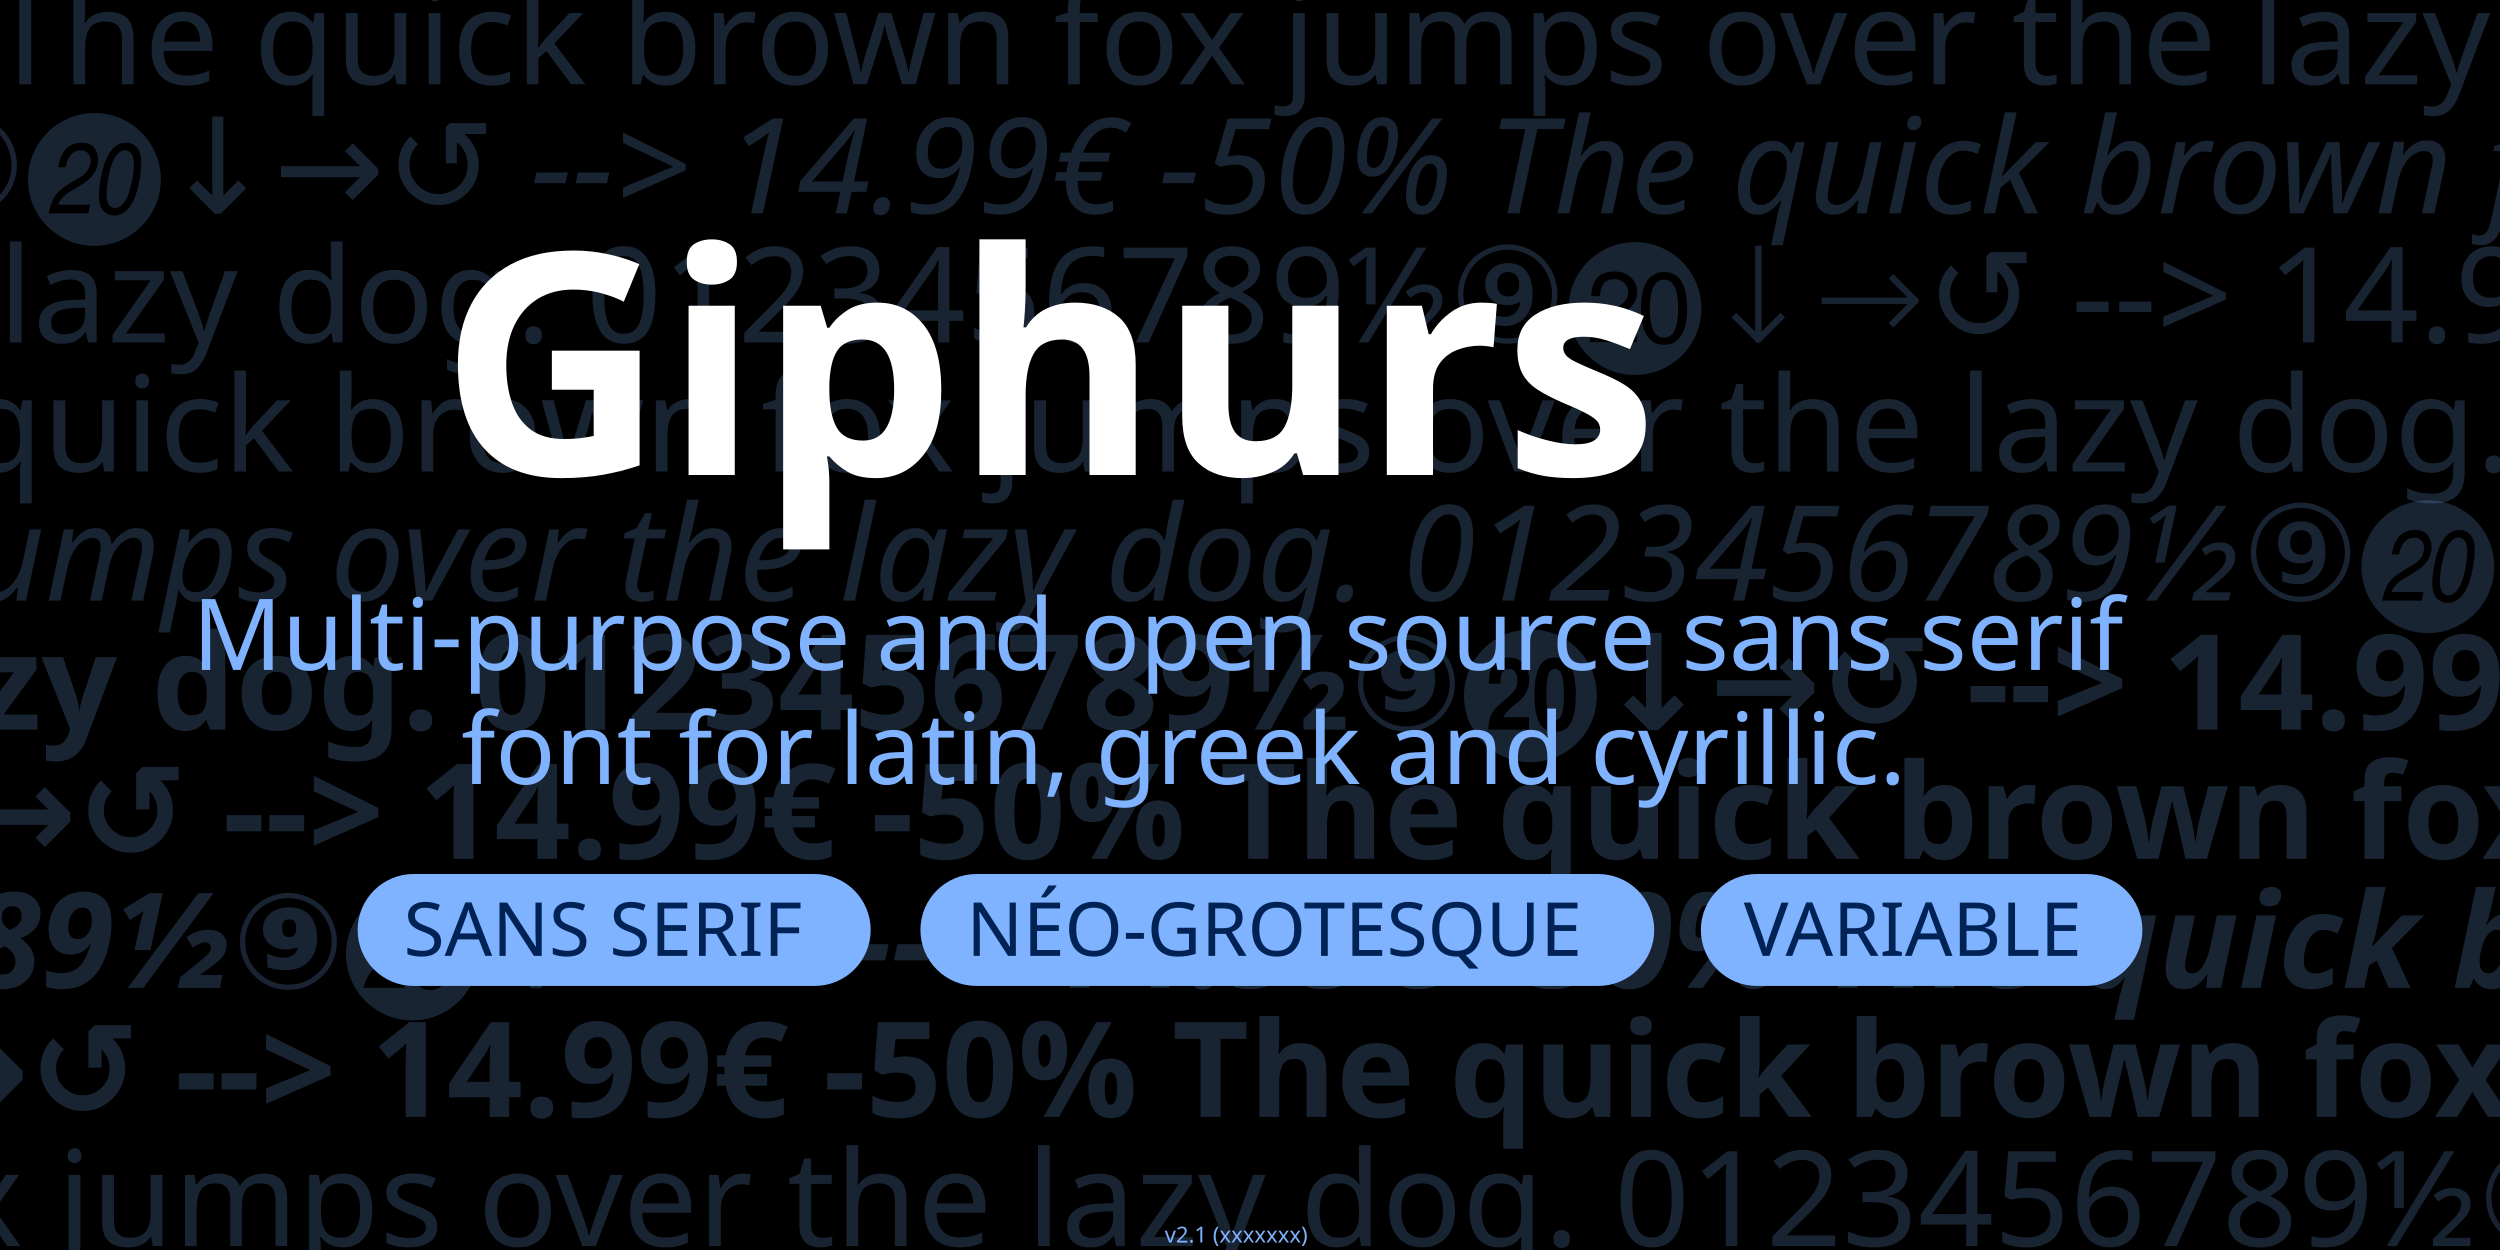
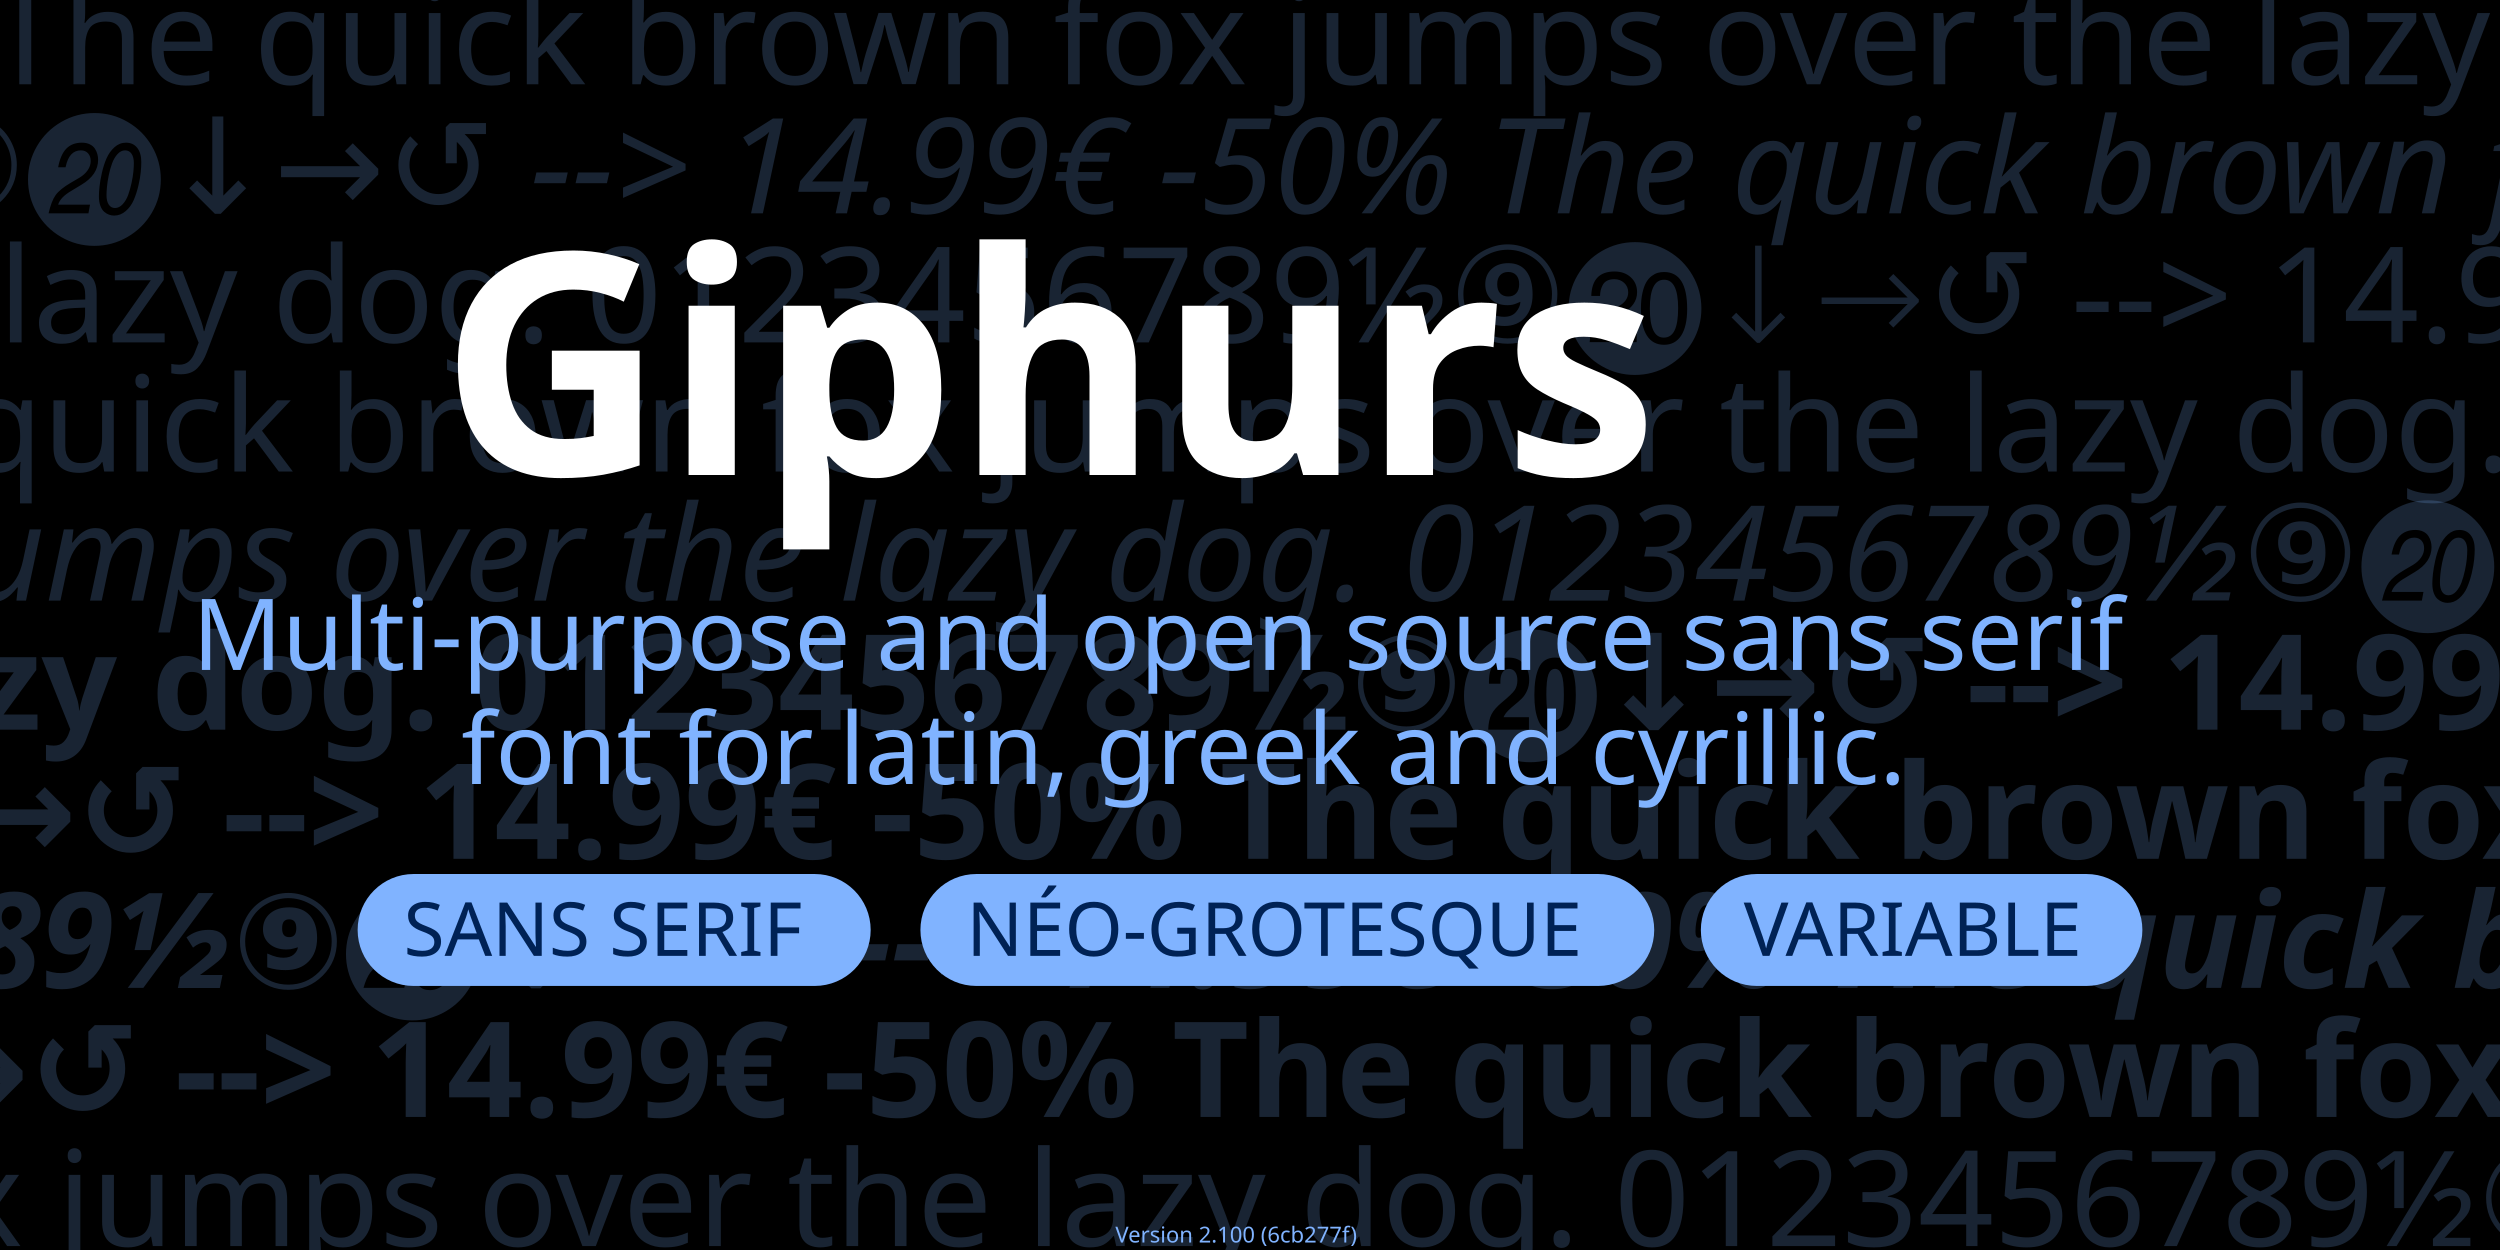
<svg xmlns="http://www.w3.org/2000/svg" width="1280mm" height="640mm" viewBox="0 0 1280 640" version="1.1" id="svg1">
  <defs id="defs1" />
  <style id="style1">
    @font-face {
      font-family: "Giphurs";
      src: url("../fonts/variable/Giphurs[wght].ttf");
      font-style: normal;
      font-weight: 100 999;
    }
    @font-face {
      font-family: "Giphurs";
      src: url("../fonts/variable/Giphurs-Italic[wght].ttf");
      font-style: italic;
      font-weight: 100 999;
    }
    @font-face {
      font-family: "Giphurs ExtraBlack";
      src: url("../fonts/ttf/GiphursExtraBlack-Regular.ttf");
      font-style: normal;
      font-weight: 400;
    }
    @font-face {
      font-family: "Giphurs ExtraBlack";
      src: url("../fonts/ttf/GiphursExtraBlack-Italic.ttf");
      font-style: italic;
      font-weight: 400;
    }
    @font-face {
      font-family: "Giphurs SC";
      src: url("../fonts/variable/GiphursSC[wght].ttf");
      font-style: normal;
      font-weight: 100 999;
    }
    @font-face {
      font-family: "Giphurs SC";
      src: url("../fonts/variable/Giphurs-ItalicSC[wght].ttf");
      font-style: normal;
      font-weight: 100 999;
    }
    @font-face {
      font-family: "Giphurs ExtraBlack SC";
      src: url("../fonts/ttf/GiphursExtraBlackSC-Regular.ttf");
      font-style: normal;
      font-weight: 400;
    }
    @font-face {
      font-family: "Giphurs ExtraBlack SC";
      src: url("../fonts/ttf/GiphursExtraBlackSC-Italic.ttf");
      font-style: italic;
      font-weight: 400;
    }

  </style>
  <g id="layer1">
    <rect style="fill:#000000;stroke-width:0.529;stroke-opacity:0.504" id="rect15" width="1280" height="640" x="0" y="2.0254104e-15" />
    <text xml:space="preserve" style="font-weight:300;font-size:68.007px;line-height:115%;font-family:Giphurs;-inkscape-font-specification:'Giphurs Light';writing-mode:lr-tb;direction:ltr;fill:#80b3ff;fill-opacity:0.202;stroke-width:0.529;stroke-opacity:0.504" x="-5.977" y="43.128" id="text1">
      <tspan style="font-style:normal;font-variant:normal;font-weight:100;font-stretch:normal;font-size:68.007px;font-family:Giphurs;-inkscape-font-specification:'Giphurs Thin';fill:#80b3ff;fill-opacity:0.202;stroke-width:0.529" x="-5.977" y="43.128" id="tspan2">The quick brown fox jumps over the lazy dog. 0123456789½⑨⓴↓→↺ --&gt; 4.99€ -50% The quick brown fox jumps over the lazy dog. </tspan>
    </text>
    <text xml:space="preserve" style="font-weight:300;font-size:68.007px;line-height:115%;font-family:Giphurs;-inkscape-font-specification:'Giphurs Light';writing-mode:lr-tb;direction:ltr;fill:#80b3ff;fill-opacity:0.202;stroke-width:0.529;stroke-opacity:0.504" x="-1850.782" y="109.223" id="text1-9">
      <tspan style="font-style:italic;font-variant:normal;font-weight:200;font-stretch:normal;font-size:68.007px;font-family:Giphurs;-inkscape-font-specification:'Giphurs Ultra-Light Italic';font-variant-ligatures:normal;font-variant-caps:all-small-caps;font-variant-numeric:proportional-nums;font-variant-east-asian:normal;fill:#80b3ff;fill-opacity:0.202;stroke-width:0.529" x="-1850.782" y="109.223" id="tspan2-6">The quick brown fox jumps over the lazy dog. 0123456789½⑨⓴↓→↺ --&gt; 14.99€ -50% The quick brown fox jumps over the lazy dog. </tspan>
    </text>
    <text xml:space="preserve" style="font-weight:300;font-size:68.007px;line-height:115%;font-family:Giphurs;-inkscape-font-specification:'Giphurs Light';writing-mode:lr-tb;direction:ltr;fill:#80b3ff;fill-opacity:0.202;stroke-width:0.529;stroke-opacity:0.504" x="-1159.271" y="175.318" id="text1-8">
      <tspan style="font-style:normal;font-variant:normal;font-weight:300;font-stretch:normal;font-size:68.007px;font-family:Giphurs;-inkscape-font-specification:'Giphurs Light';font-variant-ligatures:normal;font-variant-caps:normal;font-variant-numeric:normal;font-variant-east-asian:normal;font-feature-settings:'cv01', 'cv02', 'cv03', 'cv04', 'cv05', 'cv06', 'cv07', 'cv08', 'cv09', 'cv10', 'cv11', 'cv12', 'cv13', 'cv14', 'cv15', 'cv16', 'cv17', 'cv18', 'cv19', 'cv20', 'cv21', 'cv22', 'cv23', 'cv24', 'cv25', 'cv26', 'cv27', 'cv28', 'cv29';fill:#80b3ff;fill-opacity:0.202;stroke-width:0.529" x="-1159.271" y="175.318" id="tspan2-60">The quick brown fox jumps over the lazy dog. 0123456789½⑨⓴↓→↺ --&gt; 14.99€ -50% The quick brown fox jumps over the lazy dog. </tspan>
    </text>
    <text xml:space="preserve" style="font-weight:300;font-size:68.007px;line-height:115%;font-family:Giphurs;-inkscape-font-specification:'Giphurs Light';writing-mode:lr-tb;direction:ltr;fill:#80b3ff;fill-opacity:0.202;stroke-width:0.529;stroke-opacity:0.504" x="-2841.169" y="241.413" id="text1-9-4">
      <tspan style="font-style:normal;font-variant:normal;font-weight:normal;font-stretch:normal;font-size:68.007px;font-family:Giphurs;-inkscape-font-specification:Giphurs;fill:#80b3ff;fill-opacity:0.202;stroke-width:0.529" x="-2841.169" y="241.413" id="tspan2-6-8">The quick brown fox jumps over the lazy dog. 0123456789½⑨⓴↓→↺ --&gt; 4.99€ -50% The quick brown fox jumps over the lazy dog. </tspan>
    </text>
    <text xml:space="preserve" style="font-weight:300;font-size:68.007px;line-height:115%;font-family:Giphurs;-inkscape-font-specification:'Giphurs Light';writing-mode:lr-tb;direction:ltr;fill:#80b3ff;fill-opacity:0.202;stroke-width:0.529;stroke-opacity:0.504" x="-656.071" y="307.508" id="text1-7">
      <tspan style="font-style:italic;font-variant:normal;font-weight:500;font-stretch:normal;font-size:68.007px;font-family:Giphurs;-inkscape-font-specification:'Giphurs Medium Italic';font-variant-ligatures:normal;font-variant-caps:normal;font-variant-numeric:normal;font-variant-east-asian:normal;font-feature-settings:'cv21', 'cv22', 'cv23', 'cv24', 'cv25', 'cv26', 'cv27', 'cv28', 'cv29', 'ss02';fill:#80b3ff;fill-opacity:0.202;stroke-width:0.529" x="-656.071" y="307.508" id="tspan2-64">The quick brown fox jumps over the lazy dog. 0123456789½⑨⓴↓→↺ --&gt; 4.99€ -50% The quick brown fox jumps over the lazy dog. </tspan>
    </text>
    <text xml:space="preserve" style="font-style:normal;font-variant:normal;font-weight:300;font-stretch:normal;font-size:68.007px;line-height:115%;font-family:Giphurs;-inkscape-font-specification:'Giphurs, Light';font-variant-ligatures:normal;font-variant-caps:normal;font-variant-numeric:normal;font-variant-east-asian:normal;font-feature-settings:'ss06';writing-mode:lr-tb;direction:ltr;fill:#80b3ff;fill-opacity:0.202;stroke-width:0.529;stroke-opacity:0.504" x="-1303.885" y="373.603" id="text1-9-3">
      <tspan style="font-style:normal;font-variant:normal;font-weight:bold;font-stretch:normal;font-size:68.007px;font-family:Giphurs;-inkscape-font-specification:'Giphurs, Bold';font-variant-ligatures:normal;font-variant-caps:normal;font-variant-numeric:normal;font-variant-east-asian:normal;font-feature-settings:'cv19', 'cv20', 'ss06';fill:#80b3ff;fill-opacity:0.202;stroke-width:0.529" x="-1303.885" y="373.603" id="tspan2-6-0">The quick brown fox jumps over the lazy dog. 0123456789½⑨⓴↓→↺ --&gt; 14.99€ -50% The quick brown fox jumps over the lazy dog. </tspan>
    </text>
    <text xml:space="preserve" style="font-weight:300;font-size:68.007px;line-height:115%;font-family:Giphurs;-inkscape-font-specification:'Giphurs Light';writing-mode:lr-tb;direction:ltr;fill:#80b3ff;fill-opacity:0.202;stroke-width:0.529;stroke-opacity:0.504" x="-2196.785" y="439.698" id="text1-8-3">
      <tspan style="font-style:normal;font-variant:normal;font-weight:bold;font-stretch:normal;font-size:68.007px;font-family:Giphurs;-inkscape-font-specification:'Giphurs Bold';fill:#80b3ff;fill-opacity:0.202;stroke-width:0.529" x="-2196.785" y="439.698" id="tspan2-60-0">The quick brown fox jumps over the lazy dog. 0123456789½⑨⓴↓→↺ --&gt; 14.99€ -50% The quick brown fox jumps over the lazy dog. </tspan>
    </text>
    <text xml:space="preserve" style="font-weight:300;font-size:68.007px;line-height:115%;font-family:Giphurs;-inkscape-font-specification:'Giphurs Light';writing-mode:lr-tb;direction:ltr;fill:#80b3ff;fill-opacity:0.202;stroke-width:0.529;stroke-opacity:0.504" x="-1774.701" y="505.793" id="text1-9-4-9">
      <tspan style="font-style:italic;font-variant:normal;font-weight:800;font-stretch:normal;font-size:68.007px;font-family:Giphurs;-inkscape-font-specification:'Giphurs Ultra-Bold Italic';font-variant-ligatures:normal;font-variant-caps:normal;font-variant-numeric:normal;font-variant-east-asian:normal;font-feature-settings:'cv09', 'cv14', 'ss07';fill:#80b3ff;fill-opacity:0.202;stroke-width:0.529" x="-1774.701" y="505.793" id="tspan2-6-8-2">The quick brown fox jumps over the lazy dog. 0123456789½⑨⓴↓→↺ --&gt; 14.99€ -50% The quick brown fox jumps over the lazy dog. </tspan>
    </text>
    <text xml:space="preserve" style="font-weight:300;font-size:68.007px;line-height:115%;font-family:Giphurs;-inkscape-font-specification:'Giphurs Light';writing-mode:lr-tb;direction:ltr;fill:#80b3ff;fill-opacity:0.202;stroke-width:0.529;stroke-opacity:0.504" x="-2221.24" y="571.888" id="text1-8-3-9">
      <tspan style="font-style:normal;font-variant:normal;font-weight:bold;font-stretch:normal;font-size:68.007px;font-family:Giphurs;-inkscape-font-specification:'Giphurs, Bold';font-variant-ligatures:normal;font-variant-caps:small-caps;font-variant-numeric:slashed-zero;font-variant-east-asian:normal;fill:#80b3ff;fill-opacity:0.202;stroke-width:0.529" x="-2221.24" y="571.888" id="tspan2-60-0-4">The quick brown fox jumps over the lazy dog. 0123456789½⑨⓴↓→↺ --&gt; 14.99€ -50% The quick brown fox jumps over the lazy dog. </tspan>
    </text>
    <text xml:space="preserve" style="font-weight:300;font-size:68.007px;line-height:115%;font-family:Giphurs;-inkscape-font-specification:'Giphurs Light';writing-mode:lr-tb;direction:ltr;fill:#80b3ff;stroke-width:0.529;stroke-opacity:0.504;fill-opacity:0.202" x="-632.891" y="637.983" id="text1-9-4-9-6">
      <tspan style="font-style:normal;font-variant:normal;font-weight:normal;font-stretch:normal;font-size:68.007px;font-family:'Giphurs ExtraBlack';-inkscape-font-specification:'Giphurs ExtraBlack, ';stroke-width:0.529;fill:#80b3ff;fill-opacity:0.202" x="-632.891" y="637.983" id="tspan2-6-8-2-9">The quick brown fox jumps over the lazy dog. 0123456789½⑨⓴↓→↺ --&gt; 4.99€ -50% The quick brown fox jumps over the lazy dog. </tspan>
    </text>
    <rect style="fill:#80b3ff;stroke-width:0.308" id="rect4" width="262.674" height="57.311" x="183.109" y="447.495" ry="28.655" rx="28.655" />
    <text xml:space="preserve" style="font-style:normal;font-variant:normal;font-weight:500;font-stretch:normal;font-size:38.207px;font-family:Giphurs;-inkscape-font-specification:'Giphurs, Medium';font-variant-ligatures:normal;font-variant-caps:normal;font-variant-numeric:normal;font-variant-east-asian:normal;writing-mode:lr-tb;direction:ltr;fill:#2a7fff;stroke-width:0.265" x="206.644" y="489.409" id="text4">
      <tspan id="tspan4" style="font-style:normal;font-variant:normal;font-weight:500;font-stretch:normal;font-size:38.207px;font-family:Giphurs;-inkscape-font-specification:'Giphurs, Medium';font-variant-ligatures:normal;font-variant-caps:normal;font-variant-numeric:normal;font-variant-east-asian:normal;fill:#002255;stroke-width:0.265" x="206.644" y="489.409">SANS SERIF</tspan>
    </text>
    <rect style="fill:#80b3ff;stroke-width:0.369" id="rect4-5" width="375.704" height="57.311" x="471.255" y="447.495" ry="28.655" rx="28.655" />
    <text xml:space="preserve" style="font-style:normal;font-variant:normal;font-weight:500;font-stretch:normal;font-size:38.207px;font-family:Giphurs;-inkscape-font-specification:'Giphurs, Medium';font-variant-ligatures:normal;font-variant-caps:normal;font-variant-numeric:normal;font-variant-east-asian:normal;writing-mode:lr-tb;direction:ltr;fill:#2a7fff;stroke-width:0.265" x="494.789" y="489.409" id="text4-0">
      <tspan id="tspan4-4" style="font-style:normal;font-variant:normal;font-weight:500;font-stretch:normal;font-size:38.207px;font-family:Giphurs;-inkscape-font-specification:'Giphurs, Medium';font-variant-ligatures:normal;font-variant-caps:normal;font-variant-numeric:normal;font-variant-east-asian:normal;fill:#002255;stroke-width:0.265" x="494.789" y="489.409">NÉO-GROTESQUE</tspan>
    </text>
    <rect style="fill:#80b3ff;stroke-width:0.286" id="rect4-5-7" width="226.059" height="57.311" x="870.839" y="447.495" ry="28.655" rx="28.655" />
    <text xml:space="preserve" style="font-style:normal;font-variant:normal;font-weight:500;font-stretch:normal;font-size:38.207px;font-family:Giphurs;-inkscape-font-specification:'Giphurs, Medium';font-variant-ligatures:normal;font-variant-caps:normal;font-variant-numeric:normal;font-variant-east-asian:normal;writing-mode:lr-tb;direction:ltr;fill:#2a7fff;stroke-width:0.265" x="892.781" y="489.409" id="text4-0-2">
      <tspan id="tspan4-4-2" style="font-style:normal;font-variant:normal;font-weight:500;font-stretch:normal;font-size:38.207px;font-family:Giphurs;-inkscape-font-specification:'Giphurs, Medium';font-variant-ligatures:normal;font-variant-caps:normal;font-variant-numeric:normal;font-variant-east-asian:normal;fill:#002255;stroke-width:0.265" x="892.781" y="489.409">VARIABLE</tspan>
    </text>
    <text xml:space="preserve" style="font-style:italic;font-variant:normal;font-weight:800;font-stretch:normal;font-size:158.75px;line-height:115%;font-family:Giphurs;-inkscape-font-specification:'Giphurs Ultra-Bold Italic';font-variant-ligatures:normal;font-variant-caps:all-small-caps;font-variant-numeric:proportional-nums;font-variant-east-asian:normal;text-align:center;writing-mode:lr-tb;direction:ltr;text-anchor:middle;fill:#80b3ff;fill-opacity:0.202;stroke-width:0.529;stroke-opacity:0.504" x="640.136" y="243.204" id="text15">
      <tspan id="tspan15" style="font-style:normal;font-variant:normal;font-weight:bold;font-stretch:normal;font-size:158.75px;font-family:Giphurs;-inkscape-font-specification:'Giphurs, Bold';font-variant-ligatures:normal;font-variant-caps:normal;font-variant-numeric:proportional-nums;font-variant-east-asian:normal;fill:#ffffff;fill-opacity:1;stroke-width:0.529" x="640.136" y="243.204">Giphurs</tspan>
    </text>
    <text xml:space="preserve" style="font-style:normal;font-variant:normal;font-weight:bold;font-stretch:normal;font-size:50.8px;line-height:115%;font-family:Giphurs;-inkscape-font-specification:'Giphurs, Bold';font-variant-ligatures:normal;font-variant-caps:normal;font-variant-numeric:proportional-nums;font-variant-east-asian:normal;text-align:center;writing-mode:lr-tb;direction:ltr;text-anchor:middle;fill:#ffffff;fill-opacity:1;stroke-width:0.529;stroke-opacity:0.504" x="639.055" y="342.993" id="text2">
      <tspan id="tspan1" style="font-style:normal;font-variant:normal;font-weight:normal;font-stretch:normal;font-size:50.8px;font-family:Giphurs;-inkscape-font-specification:Giphurs;fill:#80b3ff;stroke-width:0.529" x="639.055" y="342.993">Multi-purpose and open source sans serif</tspan>
      <tspan style="font-style:normal;font-variant:normal;font-weight:normal;font-stretch:normal;font-size:50.8px;font-family:Giphurs;-inkscape-font-specification:Giphurs;fill:#80b3ff;stroke-width:0.529" x="639.055" y="401.413" id="tspan3">font for latin, greek and cyrillic.</tspan>
    </text>
    <text xml:space="preserve" style="font-style:normal;font-variant:normal;font-weight:300;font-stretch:normal;font-size:11.289px;line-height:115%;font-family:Giphurs;-inkscape-font-specification:'Giphurs, Light';font-variant-ligatures:normal;font-variant-caps:normal;font-variant-numeric:slashed-zero;font-variant-east-asian:normal;text-align:center;writing-mode:lr-tb;direction:ltr;text-anchor:middle;fill:#80b3ff;stroke-width:0.529" x="603.226" y="636.164" id="version">
-       <tspan id="tspan33-9" style="font-style:normal;font-variant:normal;font-weight:300;font-stretch:normal;font-size:11.289px;font-family:Giphurs;-inkscape-font-specification:'Giphurs, Light';font-variant-ligatures:normal;font-variant-caps:normal;font-variant-numeric:slashed-zero;font-variant-east-asian:normal;stroke-width:0.529" x="640.265" y="636.164">v2.1 (xxxxxxx)</tspan>
+       <tspan id="tspan33-9" style="font-style:normal;font-variant:normal;font-weight:300;font-stretch:normal;font-size:11.289px;font-family:Giphurs;-inkscape-font-specification:'Giphurs, Light';font-variant-ligatures:normal;font-variant-caps:normal;font-variant-numeric:slashed-zero;font-variant-east-asian:normal;stroke-width:0.529" x="640.265" y="636.164">Version 2.100 (6cb277f)</tspan>
    </text>
  </g>
</svg>
